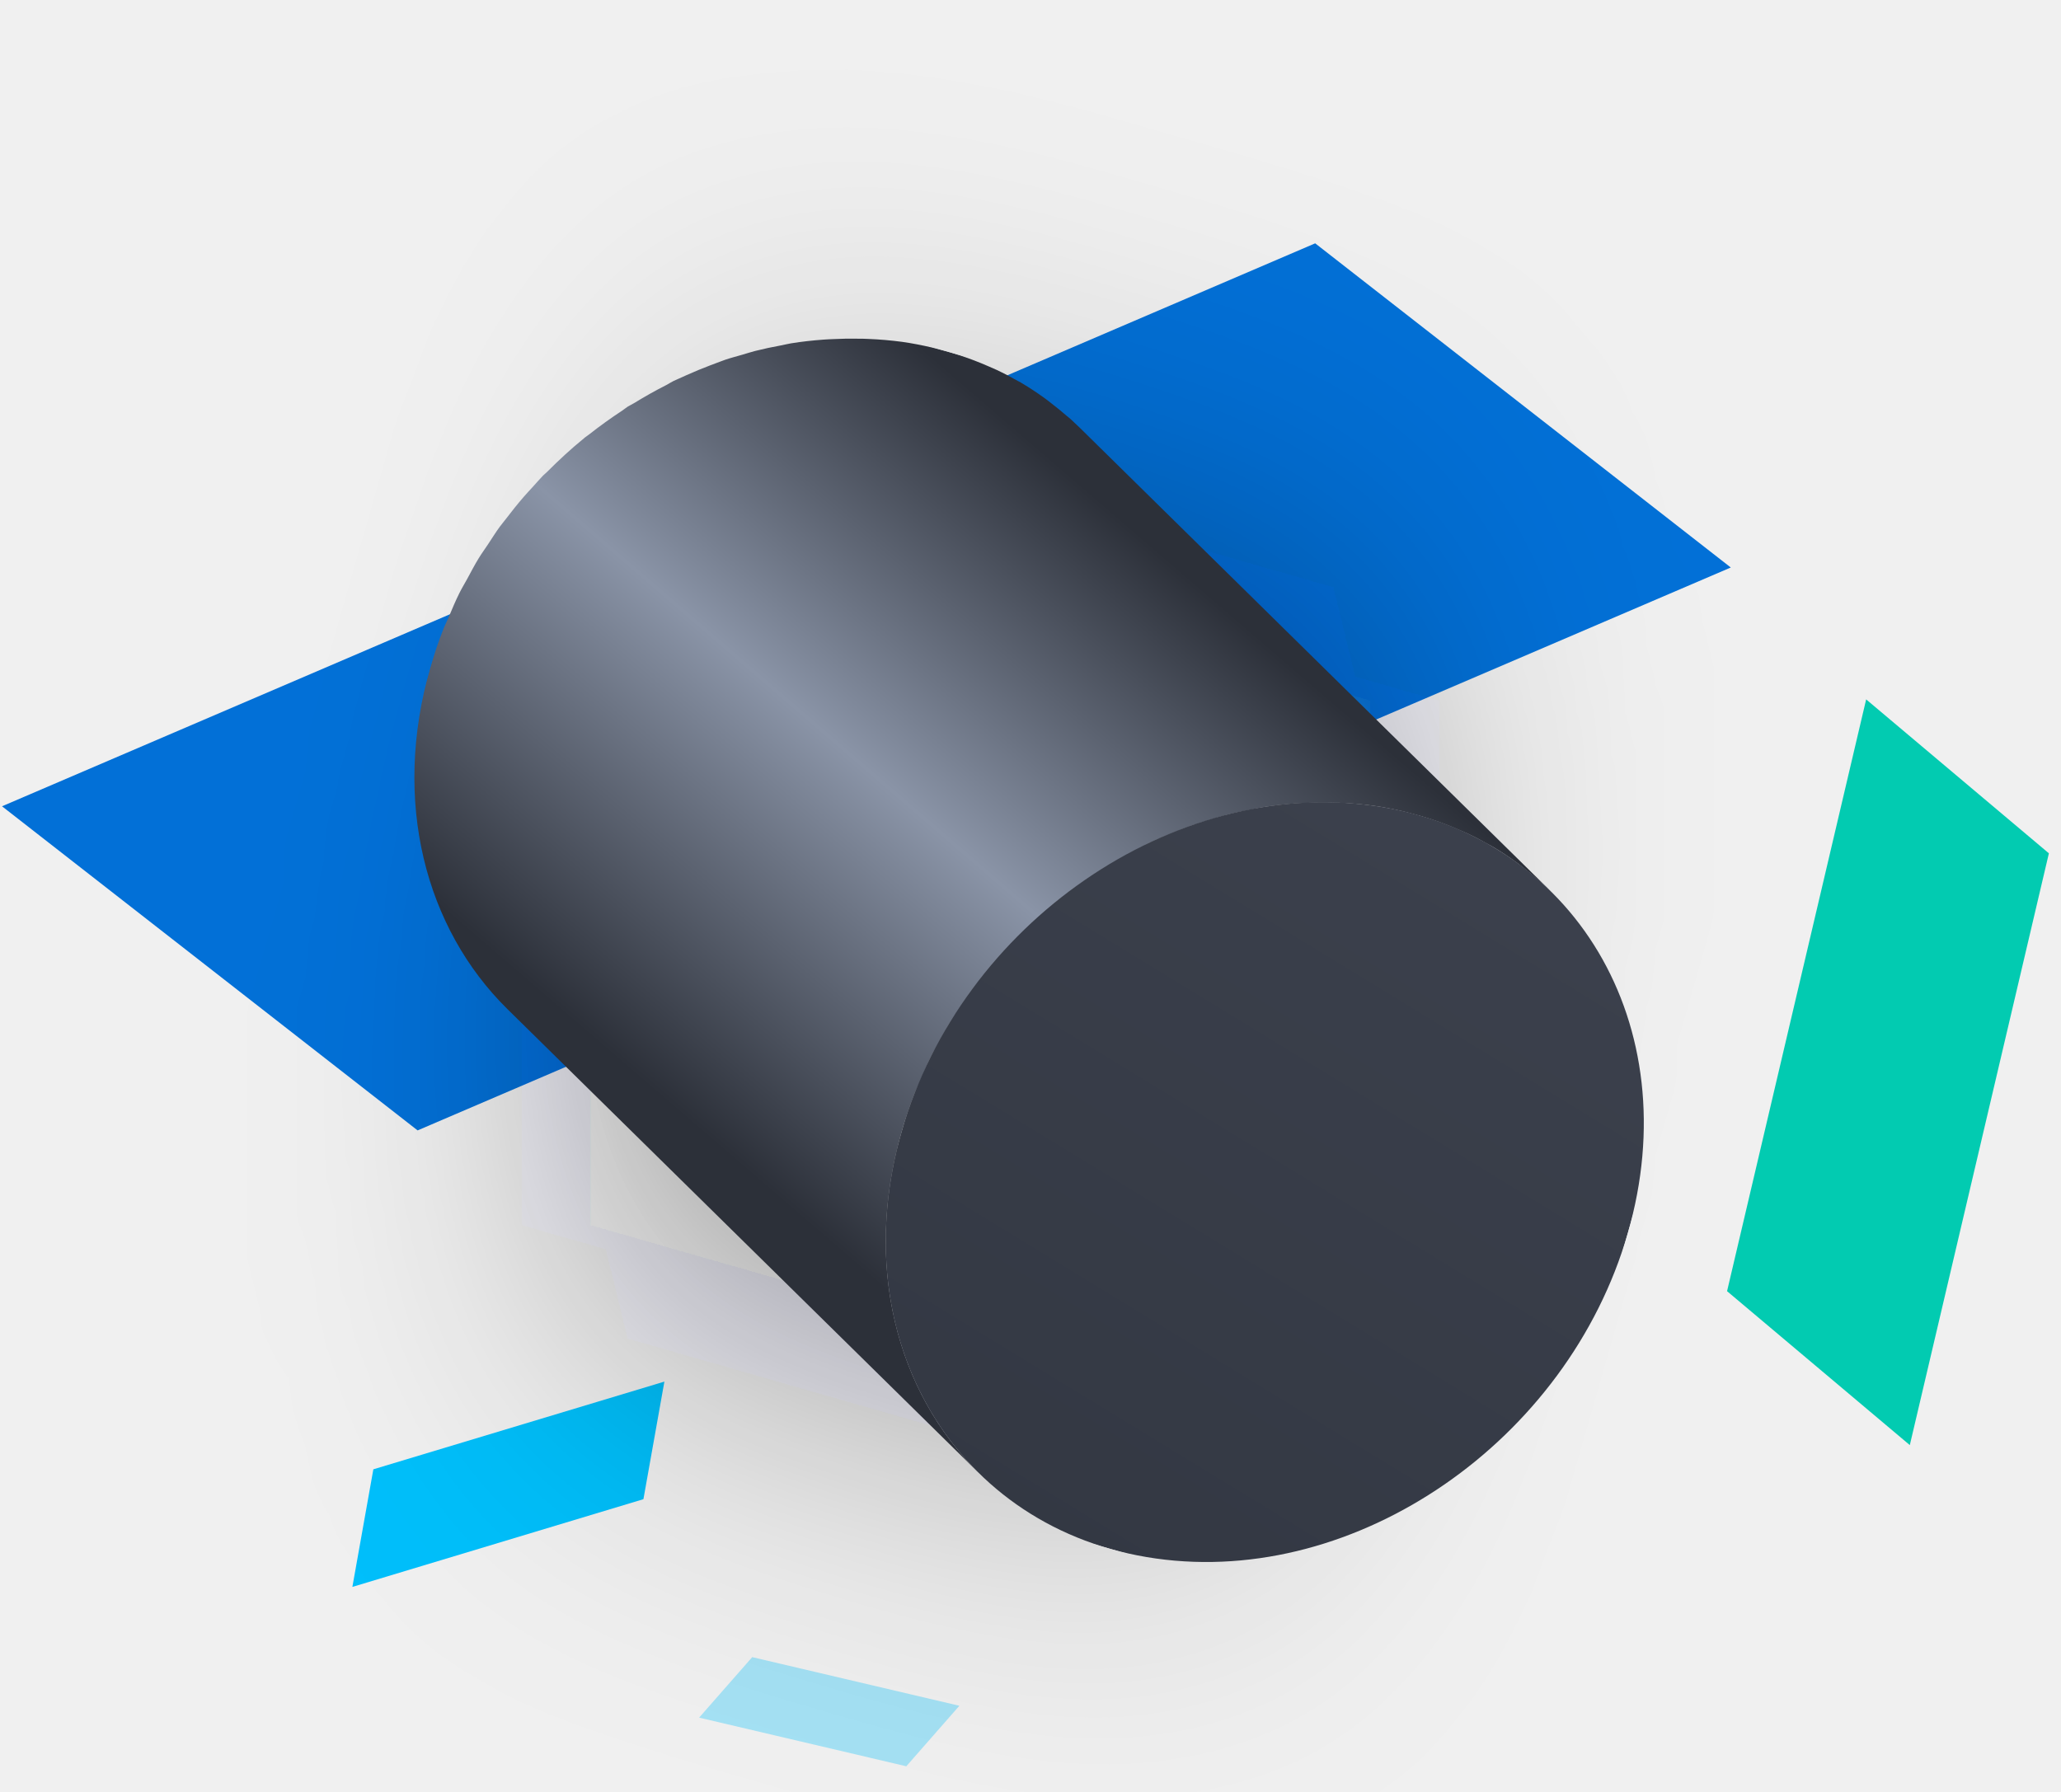
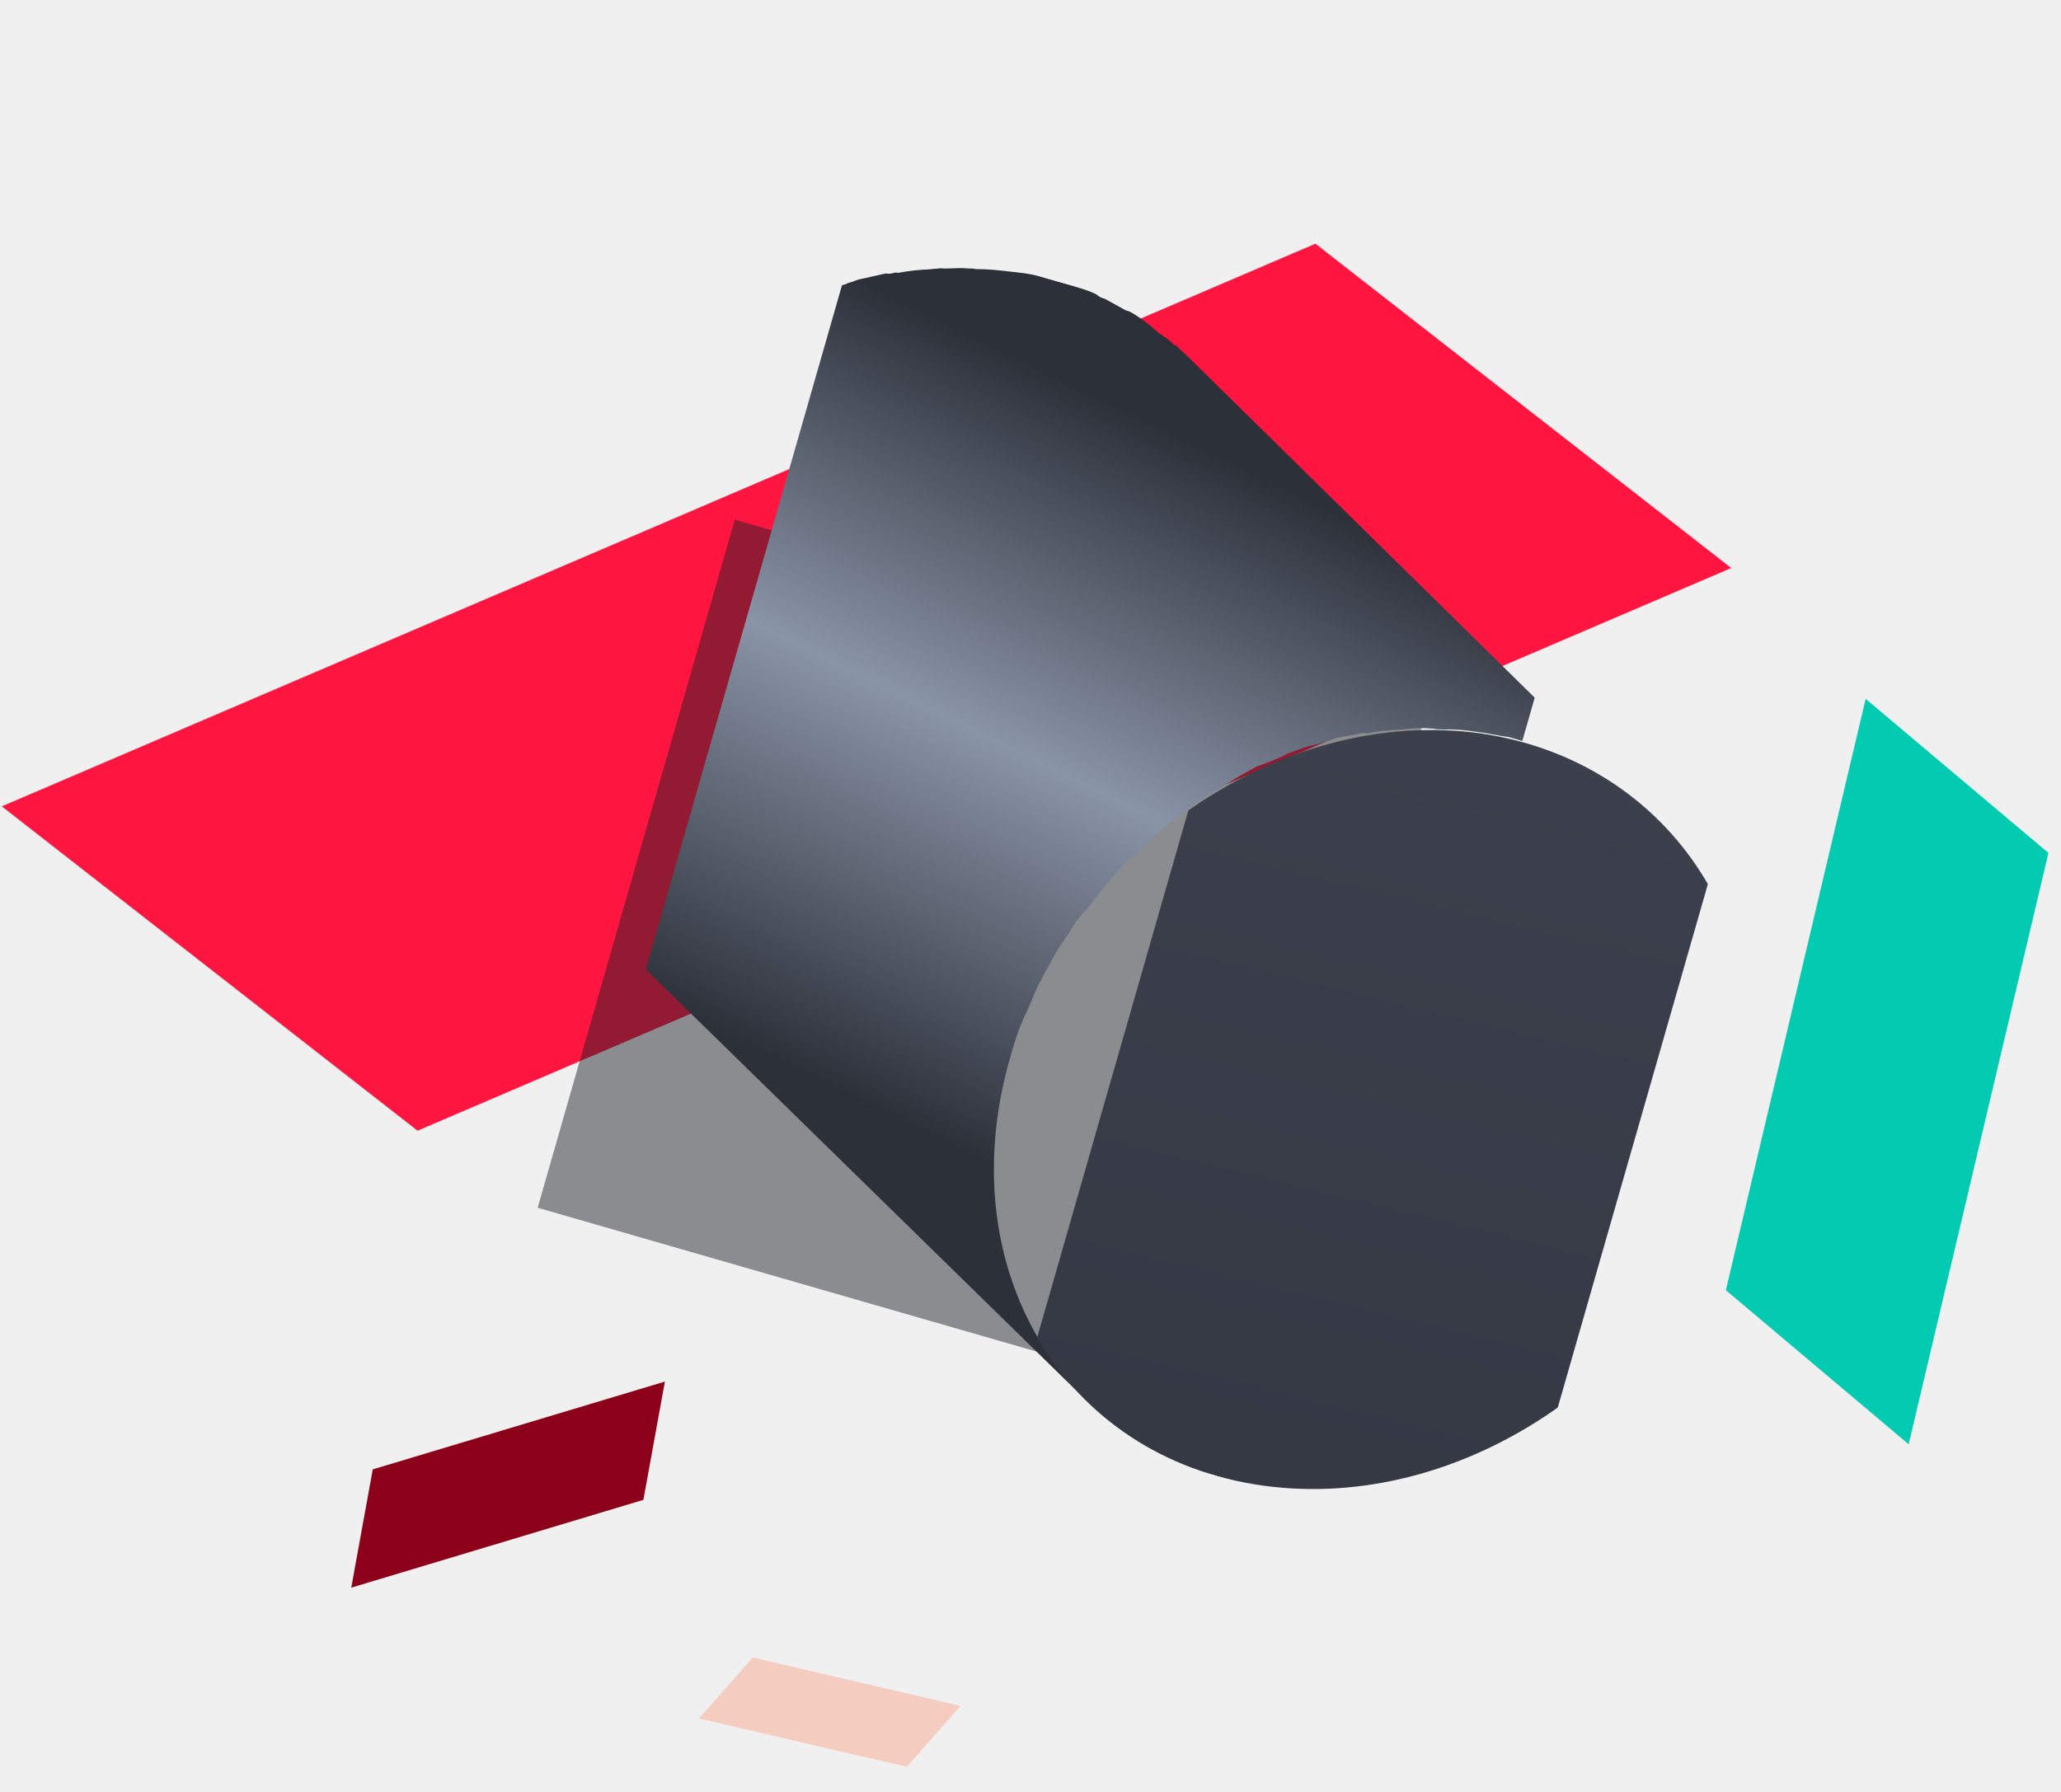
- <svg xmlns="http://www.w3.org/2000/svg" xmlns:xlink="http://www.w3.org/1999/xlink" width="115" height="100">
-   <defs>
-     <filter x="-90%" y="-90%" width="280%" height="280%" filterUnits="objectBoundingBox" id="a">
-       <feGaussianBlur stdDeviation="12" in="SourceGraphic" />
-     </filter>
-     <path id="b" d="M0 .856h63.533v59.675H0z" />
-     <linearGradient x1="56.146%" y1="10.87%" x2="25.695%" y2="72.649%" id="c">
-       <stop stop-color="#2C3039" offset="0%" />
-       <stop stop-color="#8A94A7" offset="48.131%" />
-       <stop stop-color="#2C3039" offset="100%" />
+ <svg xmlns="http://www.w3.org/2000/svg" version="1.1" id="Layer_1" x="0px" y="0px" viewBox="0 0 115 100" style="enable-background:new 0 0 115 100;" xml:space="preserve">
+   <style type="text/css">
+ 	.st0{fill-rule:evenodd;clip-rule:evenodd;fill:#FF1640;}
+ 	.st1{fill-rule:evenodd;clip-rule:evenodd;fill:#8C0019;}
+ 	.st2{fill-rule:evenodd;clip-rule:evenodd;fill:#FF7E5A;fill-opacity:0.32;}
+ 	.st3{fill-rule:evenodd;clip-rule:evenodd;fill:#1D2026;fill-opacity:0.48;}
+ 	.st4{filter:url(#Adobe_OpacityMaskFilter);}
+ 	.st5{fill-rule:evenodd;clip-rule:evenodd;fill:#FFFFFF;}
+ 	.st6{mask:url(#d_1_);fill-rule:evenodd;clip-rule:evenodd;fill:url(#SVGID_1_);}
+ 	.st7{filter:url(#Adobe_OpacityMaskFilter_1_);}
+ 	.st8{mask:url(#g_1_);fill-rule:evenodd;clip-rule:evenodd;fill:url(#SVGID_2_);}
+ 	.st9{fill-rule:evenodd;clip-rule:evenodd;fill:#02CBB1;}
+ </style>
+   <path class="st0" d="M23.3,63.1L0.1,45l73.3-31.4l23.2,18.1L23.3,63.1z" />
+   <path class="st1" d="M35.9,83.7l1.2-6.6L20.8,82l-1.2,6.6L35.9,83.7z" />
+   <path class="st2" d="M42,92.5l-3,3.4l11.6,2.7l3-3.4L42,92.5z" />
+   <path class="st3" d="M41,29l38.5,11l-11,38.5L30,67.4L41,29z" />
+   <g transform="rotate(16 -28.89 116.929)">
+     <defs>
+       <filter id="Adobe_OpacityMaskFilter" filterUnits="userSpaceOnUse" x="16.2" y="-14.6" width="43.5" height="78.3">
+         <feColorMatrix type="matrix" values="1 0 0 0 0  0 1 0 0 0  0 0 1 0 0  0 0 0 1 0" />
+       </filter>
+     </defs>
+     <mask maskUnits="userSpaceOnUse" x="16.2" y="-14.6" width="43.5" height="78.3" id="d_1_">
+       <g class="st4">
+         <path id="b_1_" class="st5" d="M4.7-4.6l63.5,0l0,59.7L4.7,55L4.7-4.6z" />
+       </g>
+     </mask>
+     <linearGradient id="SVGID_1_" gradientUnits="userSpaceOnUse" x1="-135.347" y1="342.667" x2="-135.652" y2="342.049" gradientTransform="matrix(61.0719 -16.4484 -17.512 -57.3625 14309.263 17432.852)">
+       <stop offset="0" style="stop-color:#2C3039" />
+       <stop offset="0.481" style="stop-color:#8A94A7" />
+       <stop offset="1" style="stop-color:#2C3039" />
    </linearGradient>
-     <path id="e" d="M.062.344h40.511v44.1H.062z" />
-     <linearGradient x1="49.892%" y1=".428%" x2="24.856%" y2="100%" id="f">
-       <stop stop-color="#3B404C" offset="0%" />
-       <stop stop-color="#333843" offset="100%" />
+     <path class="st6" d="M37.3,34.9c0.1-0.5,0.1-1,0.2-1.5c0.1-0.3,0.1-0.6,0.2-0.9c0.1-0.4,0.2-0.9,0.3-1.3c0.1-0.3,0.2-0.6,0.3-0.9   c0.1-0.4,0.2-0.8,0.4-1.2c0-0.1,0.1-0.3,0.2-0.4c0.2-0.5,0.4-1,0.6-1.5c0.1-0.2,0.2-0.4,0.3-0.7c0.6-1.2,1.3-2.3,2-3.4   c0.1-0.1,0.2-0.2,0.2-0.3c0.4-0.6,0.9-1.2,1.4-1.8c0.2-0.2,0.3-0.4,0.5-0.6c0.5-0.5,0.9-1,1.4-1.5c0.2-0.2,0.3-0.3,0.5-0.5   c0.1-0.1,0.3-0.2,0.4-0.3c0.4-0.3,0.8-0.6,1.1-0.9c0.1-0.1,0.3-0.2,0.4-0.3c0.4-0.3,0.7-0.5,1.1-0.7c0.2-0.1,0.4-0.3,0.6-0.4   c0.4-0.3,0.9-0.5,1.3-0.7c0.2-0.1,0.3-0.2,0.5-0.2c0.6-0.3,1.1-0.5,1.7-0.7c0.2-0.1,0.3-0.1,0.5-0.2c0.5-0.2,0.9-0.3,1.4-0.4   c0.2,0,0.4-0.1,0.5-0.1c0.6-0.2,1.2-0.3,1.9-0.4c0.6-0.1,1.1-0.1,1.7-0.2c0.2,0,0.3,0,0.5,0c0.4,0,0.8,0,1.1,0   c0.6,0,1.1,0.1,1.7,0.1c0.2,0,0.3,0,0.5,0.1c0.4,0.1,0.9,0.2,1.3,0.3c0.1,0,0.2,0,0.2,0c0.5,0.1,1,0.3,1.5,0.5   c0.1,0,0.3,0.1,0.4,0.2c0.3,0.1,0.7,0.3,1,0.4c0.3,0.1,0.6,0.3,0.9,0.4L35.8-2.6c-0.2-0.1-0.4-0.2-0.6-0.3C35.1-3,35-3,34.9-3   c-0.3-0.2-0.7-0.3-1-0.4c-0.1-0.1-0.3-0.1-0.4-0.2C33-3.8,32.5-4,32-4.1l0,0c-0.1,0-0.1,0-0.2,0c-0.4-0.1-0.9-0.2-1.3-0.3   c-0.2,0-0.3,0-0.5-0.1c-0.5-0.1-1.1-0.1-1.7-0.1c-0.4,0-0.8,0-1.1,0c-0.2,0-0.3,0-0.5,0c-0.6,0-1.1,0.1-1.7,0.2   c-0.6,0.1-1.2,0.2-1.9,0.4c-0.2,0-0.4,0.1-0.5,0.1c-0.5,0.1-0.9,0.3-1.4,0.4c-0.2,0.1-0.3,0.1-0.5,0.2c-0.6,0.2-1.1,0.4-1.7,0.7   l-0.1,0c-0.2,0.1-0.3,0.2-0.5,0.2c-0.4,0.2-0.9,0.5-1.3,0.7c-0.2,0.1-0.4,0.3-0.6,0.4C16.3-1.1,16-1,15.8-0.8   c-0.1,0.1-0.2,0.1-0.3,0.2c-0.1,0.1-0.3,0.2-0.4,0.3c-0.4,0.3-0.8,0.6-1.1,0.9c-0.1,0.1-0.3,0.2-0.4,0.3c-0.1,0.1-0.1,0.1-0.2,0.2   c-0.1,0.1-0.2,0.2-0.3,0.3c-0.5,0.5-1,1-1.4,1.5c-0.1,0.1-0.2,0.2-0.3,0.3c-0.1,0.1-0.1,0.2-0.2,0.3c-0.5,0.6-1,1.2-1.4,1.8   C9.5,5.4,9.5,5.5,9.4,5.5c0,0,0,0,0,0.1C8.8,6.4,8.4,7.2,7.9,8c0,0.1-0.1,0.2-0.2,0.3C7.6,8.5,7.5,8.8,7.4,9C7.3,9.2,7.2,9.4,7,9.7   c-0.2,0.5-0.4,1-0.6,1.5c-0.1,0.1-0.1,0.3-0.2,0.4l0,0.1C6.1,12,6,12.4,5.9,12.8c-0.1,0.3-0.2,0.6-0.3,0.9   c-0.1,0.4-0.2,0.9-0.3,1.3c-0.1,0.3-0.1,0.6-0.2,0.9c-0.1,0.5-0.1,1-0.2,1.5c0,0.2-0.1,0.5-0.1,0.7c-0.1,0.7-0.1,1.5-0.1,2.2   c0,7.8,3.7,14.1,9.4,17.2L46.5,55c-5.7-3.1-9.4-9.4-9.4-17.2c0-0.8,0-1.5,0.1-2.2C37.2,35.4,37.3,35.1,37.3,34.9" />
+   </g>
+   <g transform="rotate(16 -109.581 222.973)">
+     <defs>
+       <filter id="Adobe_OpacityMaskFilter_1_" filterUnits="userSpaceOnUse" x="10.5" y="-9.3" width="29" height="52.4">
+         <feColorMatrix type="matrix" values="1 0 0 0 0  0 1 0 0 0  0 0 1 0 0  0 0 0 1 0" />
+       </filter>
+     </defs>
+     <mask maskUnits="userSpaceOnUse" x="10.5" y="-9.3" width="29" height="52.4" id="g_1_">
+       <g class="st7">
+         <path id="e_1_" class="st5" d="M4.7-5.2l40.5,0l0,44.1l-40.5,0L4.7-5.2z" />
+       </g>
+     </mask>
+     <linearGradient id="SVGID_2_" gradientUnits="userSpaceOnUse" x1="-165.719" y1="323.217" x2="-165.969" y2="322.221" gradientTransform="matrix(38.9427 -12.1558 -11.1666 -42.3924 10092.498 11683.817)">
+       <stop offset="0" style="stop-color:#3B404C" />
+       <stop offset="1" style="stop-color:#333843" />
    </linearGradient>
-   </defs>
-   <g fill="none" fill-rule="evenodd">
-     <path fill="#0270D7" d="M23.302 63.083L.112 44.995l73.273-31.416 23.19 18.091z" />
-     <path fill="#00BFFB" d="M35.902 83.663l1.17-6.562-16.24 4.895-1.17 6.563z" />
-     <path fill-opacity=".32" fill="#00BFFB" d="M41.972 92.478l-2.962 3.376 11.56 2.714 2.961-3.376z" />
-     <path fill-opacity=".48" fill="#1D2026" filter="url(#a)" d="M36.056 33.707h40v40h-40z" transform="rotate(16 55.276 48.942)" />
-     <g transform="rotate(16 -28.89 116.929)">
-       <mask id="d" fill="#fff">
-         <use xlink:href="#b" />
-       </mask>
-       <path d="M32.628 40.394c.06-.485.116-.972.204-1.45.055-.295.135-.583.2-.874.096-.427.181-.856.296-1.276.084-.303.192-.596.286-.894.128-.401.246-.808.393-1.202.05-.141.113-.275.169-.414.195-.5.4-.997.624-1.483.103-.22.214-.434.322-.65a28.007 28.007 0 0 1 2.005-3.412c.07-.1.15-.192.219-.29.448-.622.922-1.222 1.418-1.801.172-.198.347-.391.523-.584.464-.508.946-.993 1.444-1.46.175-.162.343-.334.522-.493.13-.113.263-.22.392-.332.374-.315.757-.618 1.147-.91.146-.11.291-.22.44-.325.356-.254.723-.49 1.093-.723.212-.134.42-.276.637-.402.428-.252.868-.48 1.311-.702.157-.08.307-.169.465-.244a22.326 22.326 0 0 1 1.727-.721c.162-.06.326-.111.49-.168.45-.155.905-.293 1.366-.417.178-.047.354-.097.532-.14a20.012 20.012 0 0 1 1.862-.362c.564-.08 1.122-.126 1.675-.155.175-.01.347-.008.52-.013.382-.008.76-.008 1.134.005a17.935 17.935 0 0 1 1.654.144c.174.022.347.042.518.07.44.071.874.161 1.301.266.075.019.154.03.229.05.508.132 1.003.29 1.49.467.143.05.28.11.42.166.347.136.691.282 1.025.44.288.135.575.268.852.419L31.118 2.89a18.16 18.16 0 0 0-.619-.319c-.075-.038-.156-.065-.233-.1-.337-.16-.68-.305-1.028-.442-.14-.055-.276-.115-.417-.165-.49-.176-.985-.335-1.493-.466l-.03-.01c-.063-.016-.13-.024-.192-.04-.43-.105-.865-.195-1.307-.267-.17-.027-.344-.047-.518-.07a17.934 17.934 0 0 0-1.654-.144 17.699 17.699 0 0 0-1.133-.004c-.174.004-.346.003-.52.012-.554.03-1.112.076-1.678.155a20.56 20.56 0 0 0-1.86.364c-.178.04-.355.09-.532.139-.46.122-.917.262-1.368.417-.162.055-.326.106-.488.168-.566.209-1.126.436-1.674.694l-.054.027c-.155.074-.304.162-.458.24a22.56 22.56 0 0 0-1.318.705c-.215.127-.421.268-.633.401-.276.174-.558.338-.826.524-.093.064-.181.135-.272.2-.148.106-.293.217-.438.325-.39.291-.77.594-1.145.91-.132.112-.264.219-.394.333-.065.058-.136.11-.2.169-.113.102-.21.22-.32.324-.5.465-.982.952-1.445 1.46-.097.106-.208.197-.303.304-.079.09-.143.19-.22.281a26.06 26.06 0 0 0-1.42 1.8c-.057.08-.125.152-.182.233-.013.018-.023.038-.036.057-.529.758-1.01 1.553-1.459 2.366-.047.087-.108.167-.156.253-.138.26-.26.528-.391.792-.107.217-.218.43-.32.65-.225.485-.43.98-.625 1.481-.054.14-.118.276-.17.417l-.029.07c-.135.368-.242.749-.361 1.126-.094.3-.204.594-.287.899-.119.425-.204.859-.3 1.29-.065.287-.143.57-.197.86-.09.484-.145.974-.205 1.463-.03.247-.08.488-.102.734-.07.74-.107 1.485-.108 2.233-.014 7.778 3.736 14.079 9.395 17.158L41.813 60.53c-5.66-3.08-9.41-9.38-9.395-17.156.001-.75.037-1.495.107-2.235.024-.25.072-.496.103-.746" fill="url(#c)" mask="url(#d)" />
-     </g>
-     <g transform="rotate(16 -109.581 222.973)">
-       <mask id="g" fill="#fff">
-         <use xlink:href="#e" />
-       </mask>
-       <path d="M20.358.531C31.545-1.04 40.595 7.473 40.574 19.548c-.023 12.075-9.11 23.137-20.297 24.71C9.09 45.83.04 37.316.062 25.24.084 13.166 9.172 2.103 20.358.531" fill="url(#f)" mask="url(#g)" />
-     </g>
-     <path fill="#02CBB1" d="M114.324 47.62l-10.196-8.59-7.761 33.025 10.197 8.59z" />
+     <path class="st8" d="M25-5C36.2-6.5,45.3,2,45.2,14c0,12.1-9.1,23.1-20.3,24.7c-11.2,1.6-20.2-6.9-20.2-19C4.7,7.7,13.8-3.4,25-5" />
  </g>
+   <path class="st9" d="M114.3,47.6L104.1,39l-7.8,33l10.2,8.6L114.3,47.6z" />
</svg>
